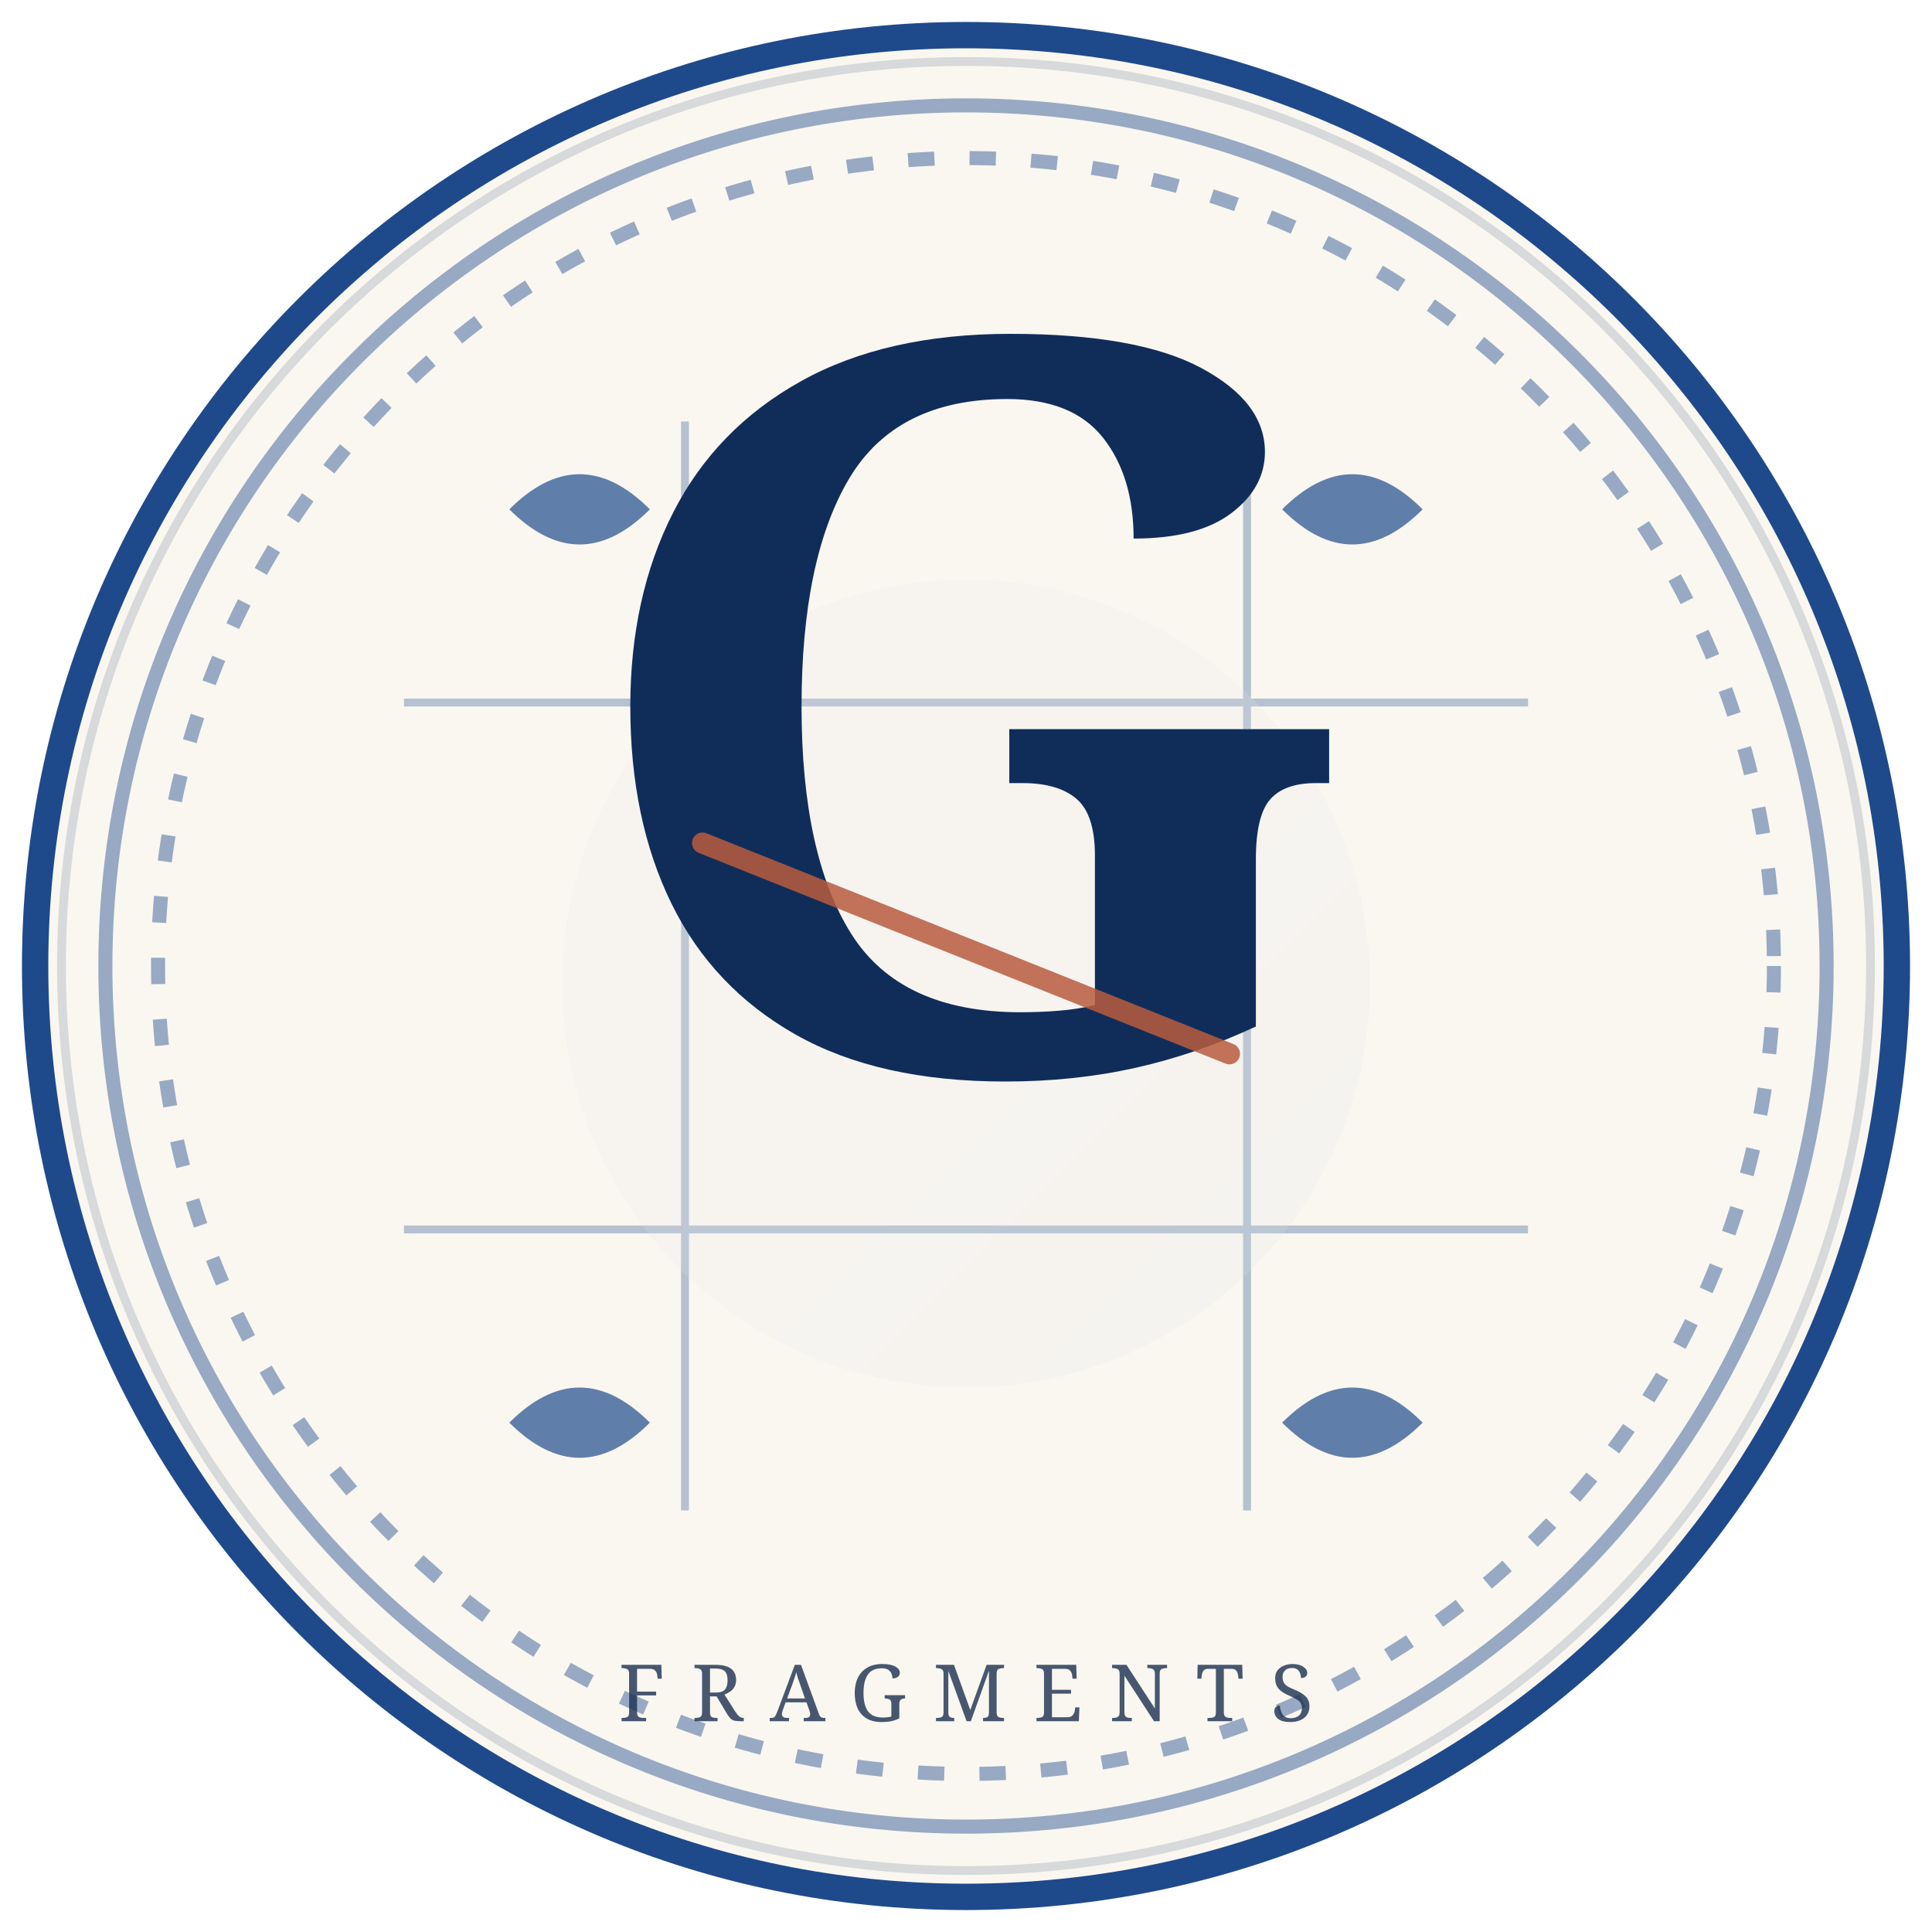
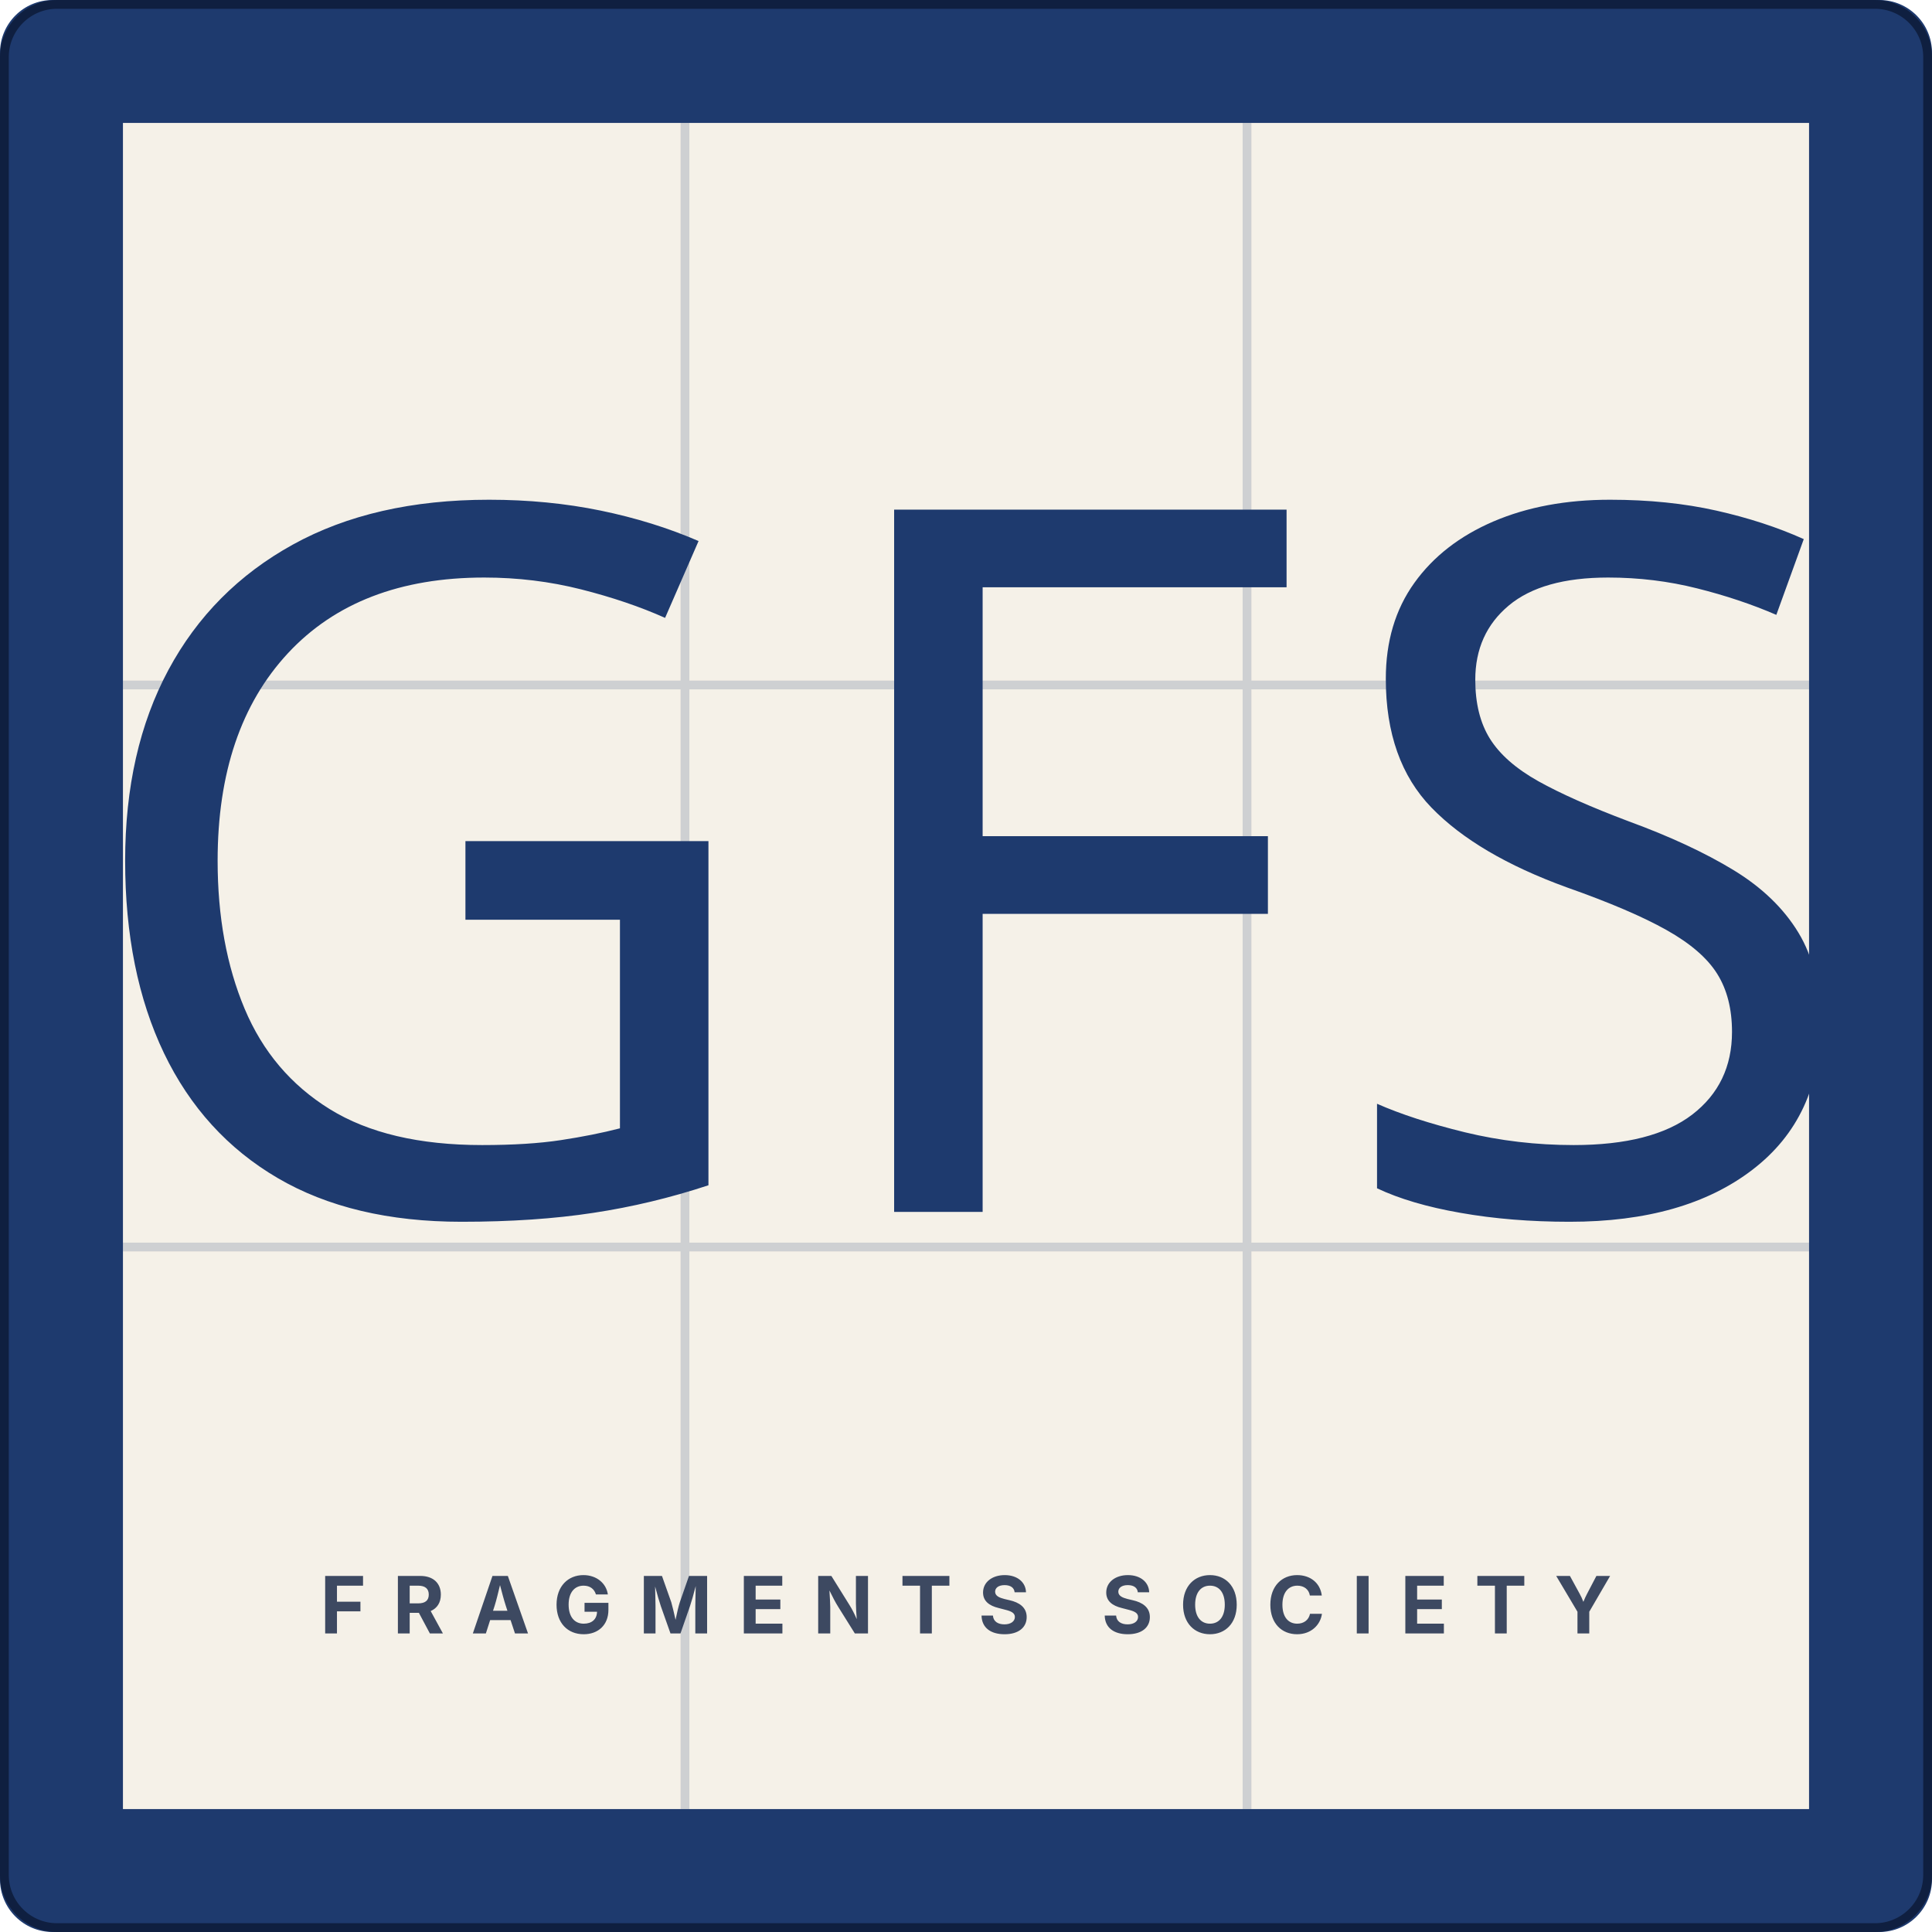
<svg xmlns="http://www.w3.org/2000/svg" width="220" height="220" viewBox="0 0 220 220" fill="none" role="img" aria-label="Gabo Fragments Society">
  <defs>
-     <clipPath id="gabo-clip">
-       <circle cx="110" cy="110" r="106" />
+     <clipPath id="gfs-clip">
+       <rect x="0" y="0" width="220" height="220" rx="6" />
    </clipPath>
-     <linearGradient id="gabo-silver" x1="0" y1="0" x2="220" y2="220" gradientUnits="userSpaceOnUse">
-       <stop offset="0" stop-color="#e8eaef" />
-       <stop offset="0.5" stop-color="#c0c4cc" />
-       <stop offset="1" stop-color="#7a7e85" />
-     </linearGradient>
  </defs>
-   <g clip-path="url(#gabo-clip)">
-     <rect width="220" height="220" fill="#faf7f0" />
-     <g stroke="#1e4a8c" stroke-width="1.6" fill="none" opacity="0.45">
-       <circle cx="110" cy="110" r="98" />
-       <circle cx="110" cy="110" r="92" stroke-dasharray="3 4" />
+   <g clip-path="url(#gfs-clip)">
+     <rect width="220" height="220" fill="#1E3A6E" />
+     <rect x="14" y="14" width="192" height="192" fill="#F5F1E8" />
+     <g stroke="#1E3A6E" stroke-width="1" opacity="0.18">
+       <line x1="14" y1="78" x2="206" y2="78" />
+       <line x1="14" y1="142" x2="206" y2="142" />
+       <line x1="78" y1="14" x2="78" y2="206" />
+       <line x1="142" y1="14" x2="142" y2="206" />
    </g>
-     <g stroke="#1e4a8c" stroke-width="0.9" opacity="0.32">
-       <line x1="46" y1="80" x2="174" y2="80" />
-       <line x1="46" y1="140" x2="174" y2="140" />
-       <line x1="78" y1="48" x2="78" y2="172" />
-       <line x1="142" y1="48" x2="142" y2="172" />
-     </g>
-     <g fill="#1e4a8c" opacity="0.7">
-       <path d="M58 58 Q66 50 74 58 Q66 66 58 58z" />
-       <path d="M162 58 Q154 50 146 58 Q154 66 162 58z" />
-       <path d="M58 162 Q66 154 74 162 Q66 170 58 162z" />
-       <path d="M162 162 Q154 154 146 162 Q154 170 162 162z" />
-     </g>
-     <g transform="translate(110, 122)">
-       <circle cx="0" cy="-10" r="46" fill="url(#gabo-silver)" opacity="0.18" />
-       <text x="0" y="0" text-anchor="middle" font-family="'Cormorant Garamond', 'Playfair Display', Georgia, serif" font-size="116" font-weight="700" fill="#102d5a" letter-spacing="-2">G</text>
-       <line x1="-30" y1="-26" x2="30" y2="-2" stroke="#b85c3d" stroke-width="2.4" stroke-linecap="round" opacity="0.85" />
-     </g>
-     <text x="110" y="196" text-anchor="middle" font-family="'Cinzel', 'Cormorant Garamond', serif" font-size="9" letter-spacing="3" fill="#1a3050" opacity="0.8">FRAGMENTS</text>
+     <text x="110" y="138" text-anchor="middle" font-family="'Anton', 'Bebas Neue', Impact, sans-serif" font-size="112" font-weight="400" fill="#1E3A6E" letter-spacing="2">GFS</text>
+     <text x="110" y="186" text-anchor="middle" font-family="'Inter', system-ui, sans-serif" font-size="9" font-weight="700" letter-spacing="3" fill="#0F1F40" opacity="0.8">FRAGMENTS SOCIETY</text>
  </g>
-   <circle cx="110" cy="110" r="106" fill="none" stroke="#1e4a8c" stroke-width="3" />
-   <circle cx="110" cy="110" r="103" fill="none" stroke="#c0c4cc" stroke-width="1" opacity="0.6" />
+   <rect x="0.5" y="0.5" width="219" height="219" rx="6" fill="none" stroke="#0F1F40" stroke-width="1" />
</svg>
